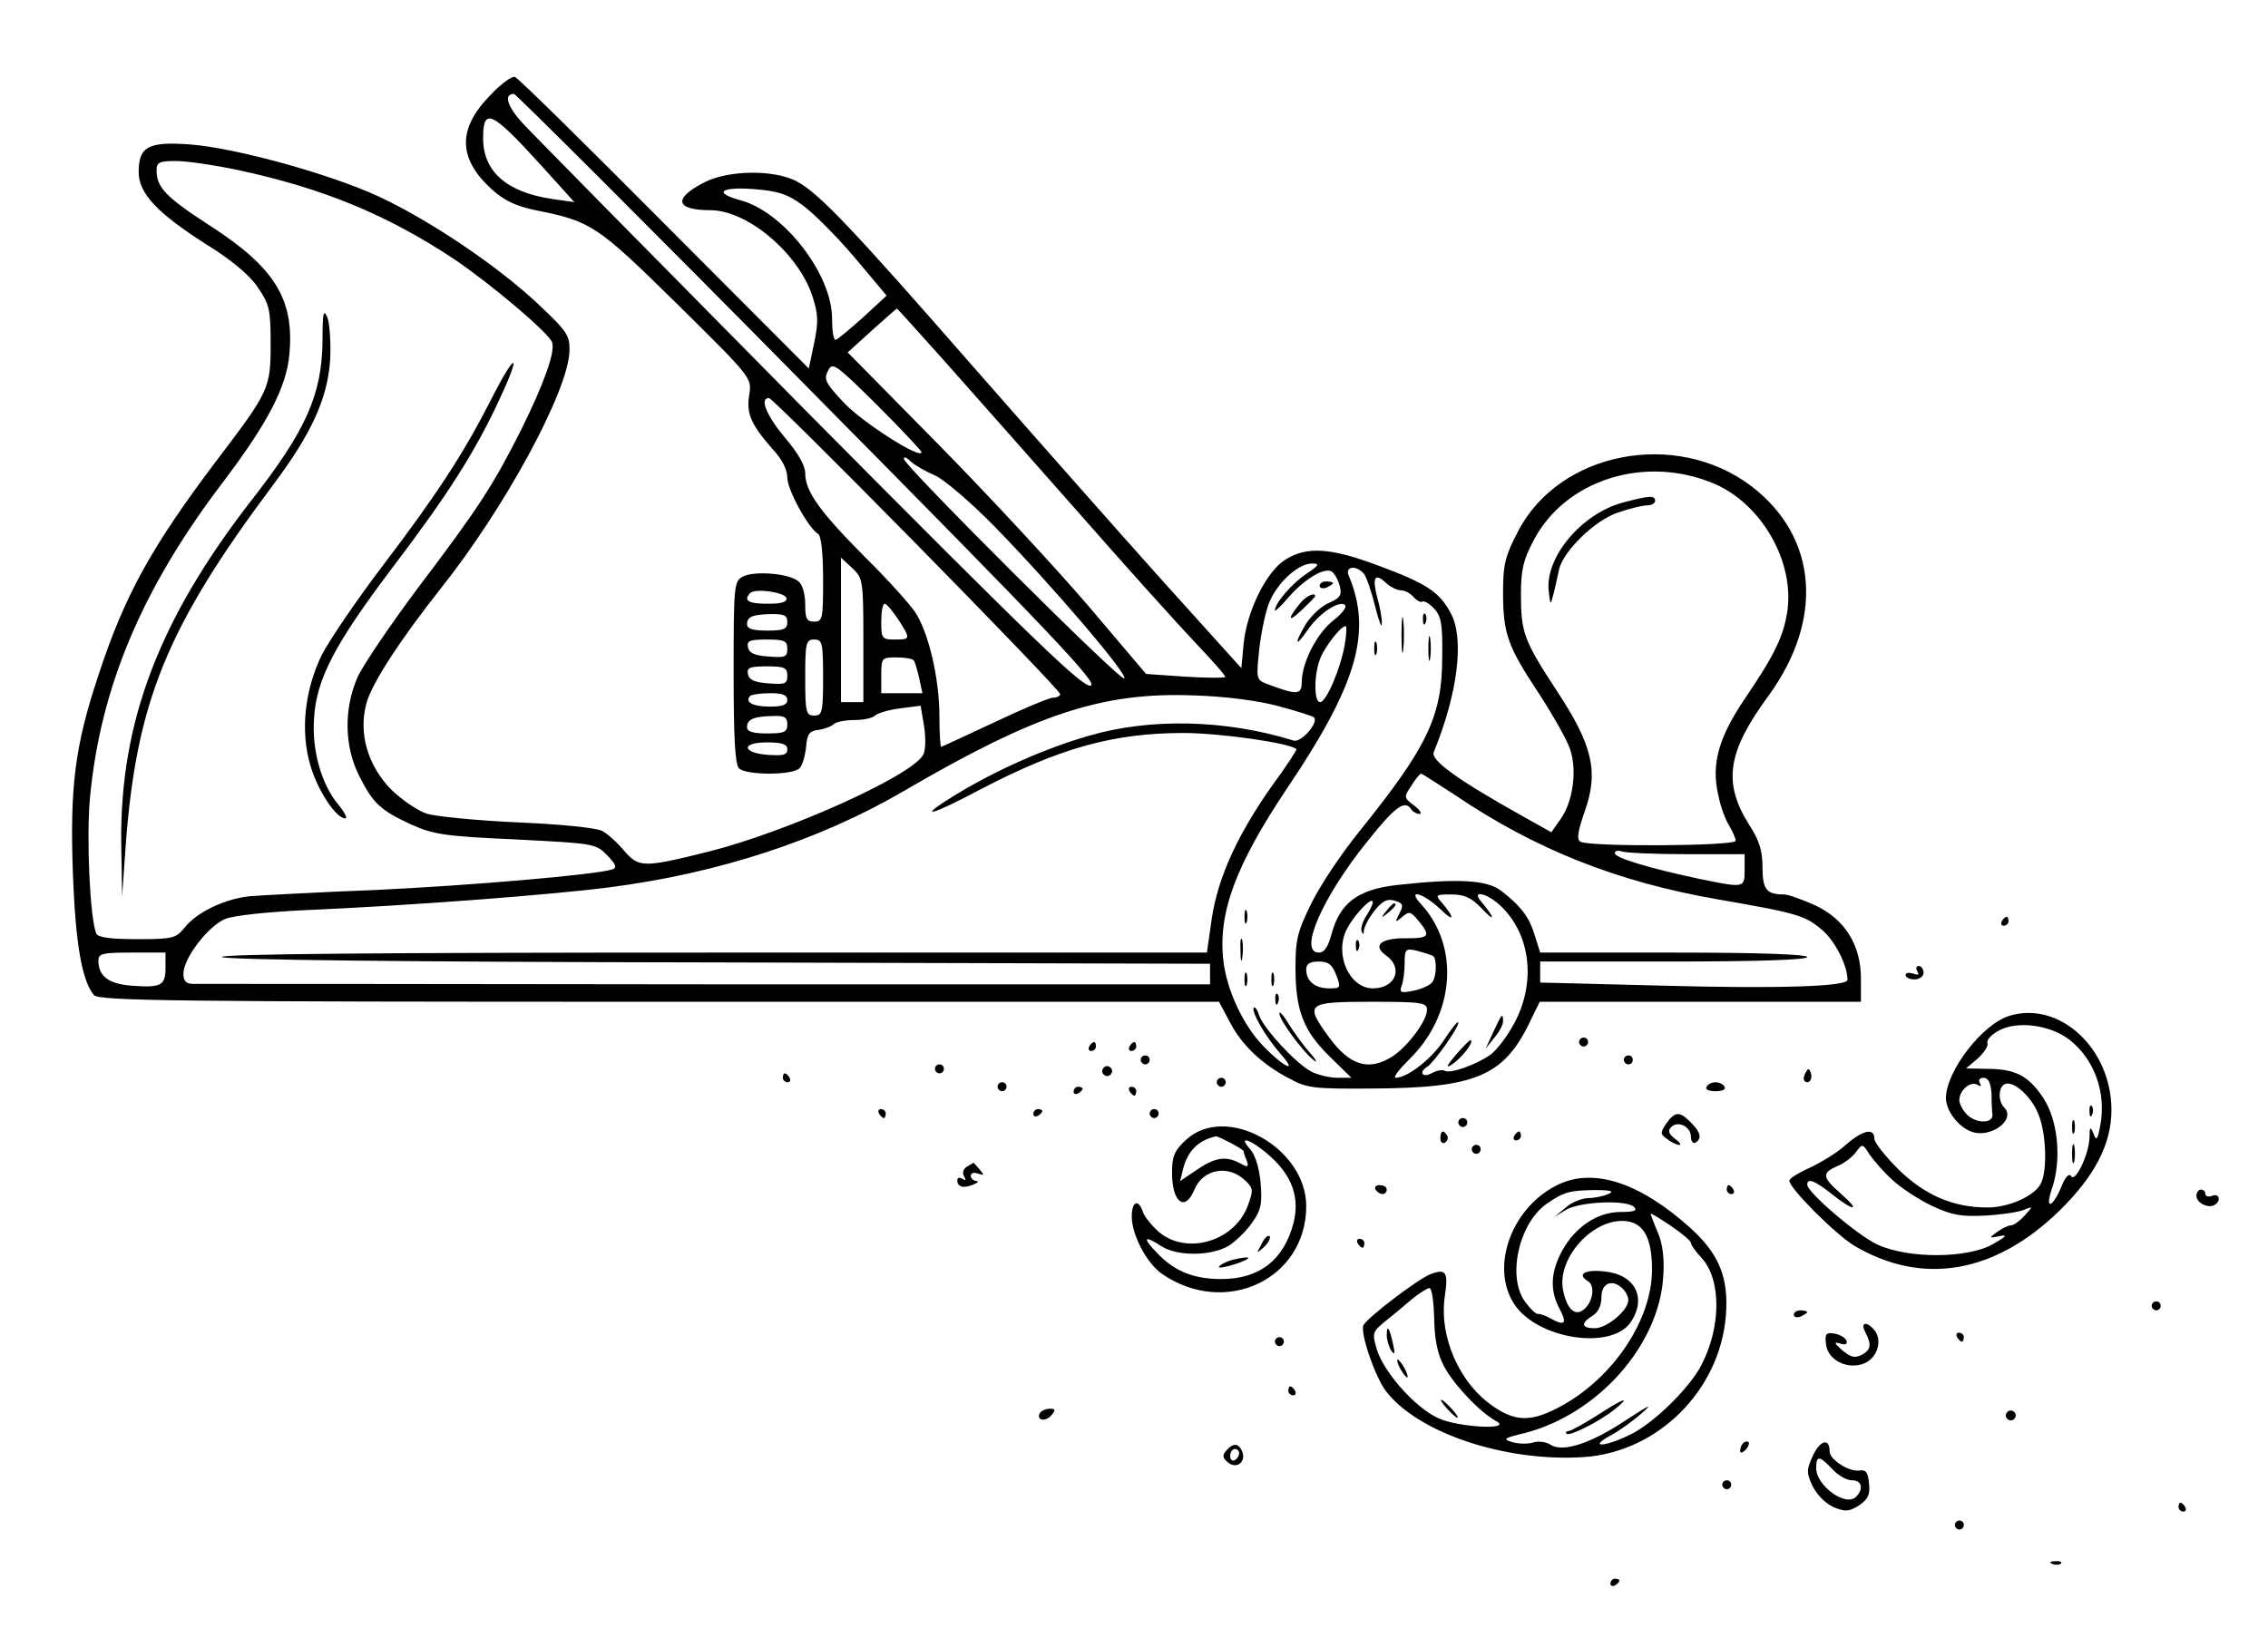
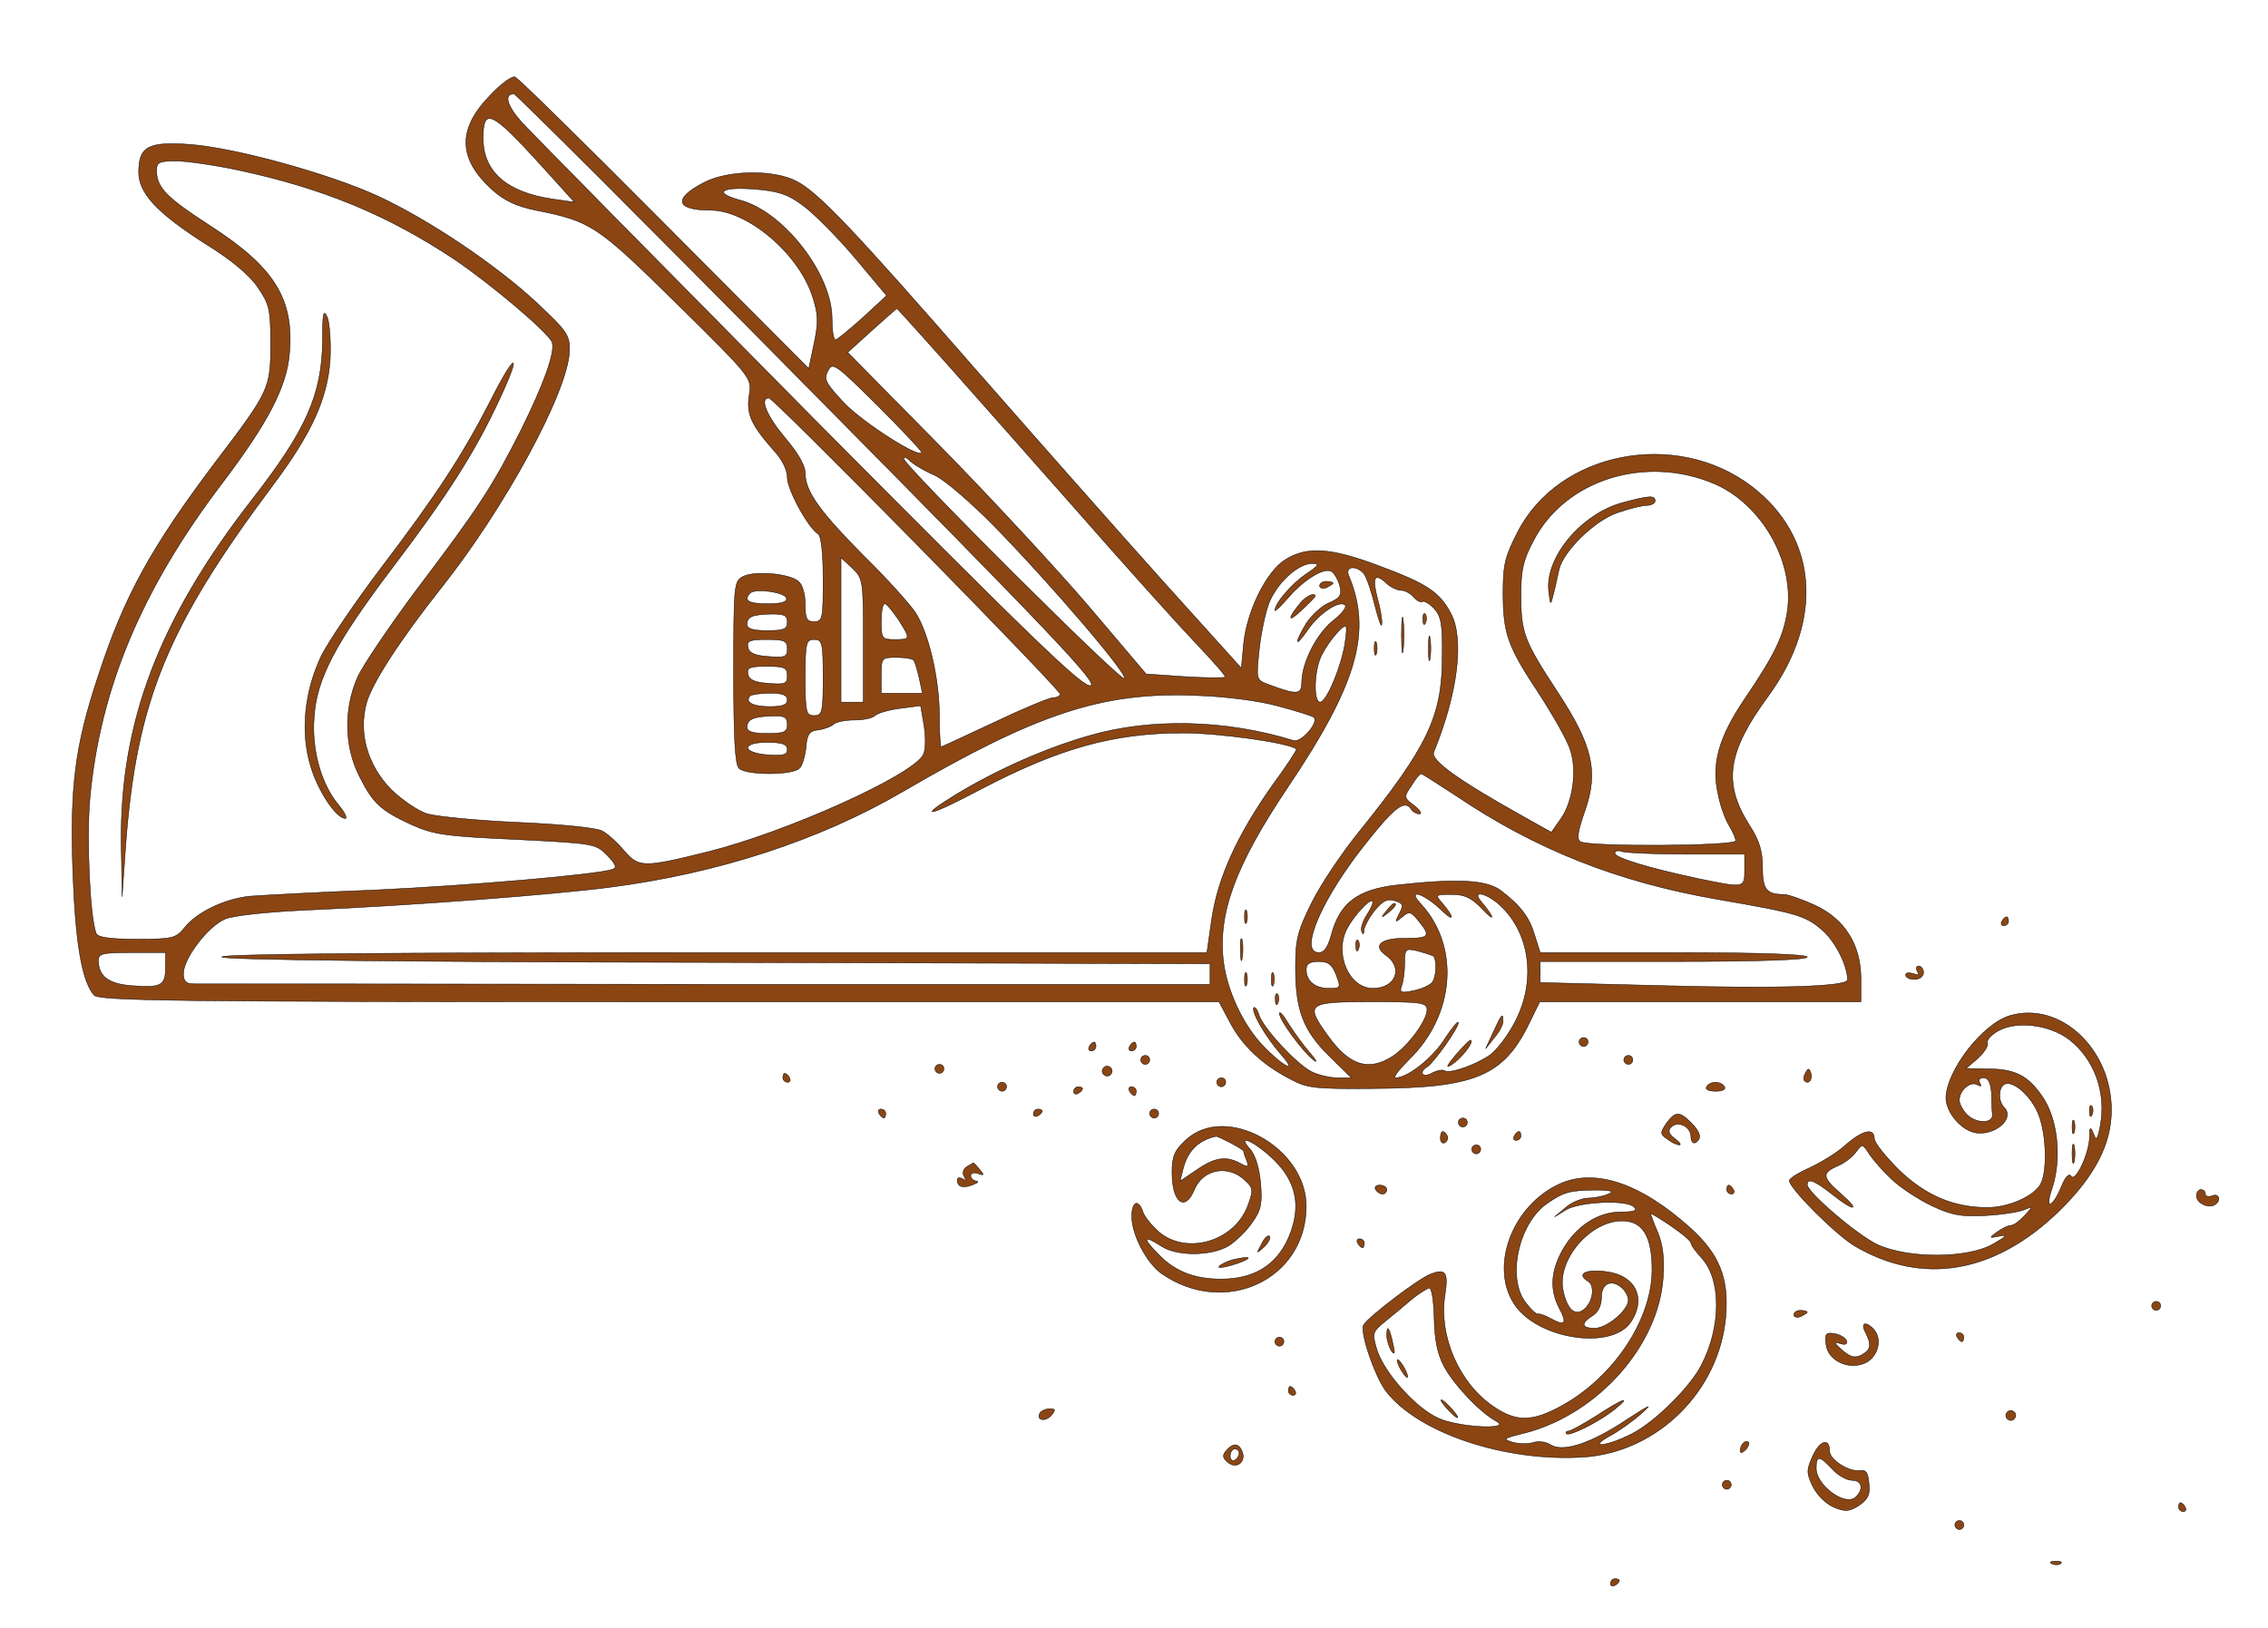
<svg xmlns="http://www.w3.org/2000/svg" version="1.0" width="507pt" height="364pt" viewBox="0 0 507 364" preserveAspectRatio="xMidYMid meet">
-   <g transform="translate(0,364) scale(0.1,-0.1)" fill="#000000" stroke="none">
+   <g transform="translate(0,364) scale(0.1,-0.1)" fill="#8b4513" stroke="currentColor">
    <path d="M1095 3426 c-73 -75 -71 -141 5 -210 28 -25 54 -37 97 -46 125 -25 137 -33 316 -209 167 -165 168 -166 162 -203 -7 -42 3 -66 51 -121 22 -23 34 -47 34 -65 0 -27 47 -113 69 -126 7 -5 11 -44 11 -102 0 -87 -1 -94 -20 -94 -17 0 -20 7 -20 39 0 22 -6 44 -15 51 -21 18 -98 24 -124 11 -20 -11 -21 -17 -21 -214 0 -145 3 -206 12 -215 16 -16 123 -16 136 1 6 6 12 28 14 47 2 29 8 36 28 38 14 2 29 8 34 13 6 5 26 9 46 9 20 0 40 4 46 10 5 5 31 13 56 16 l46 6 8 -47 c4 -28 3 -55 -3 -64 -29 -48 -307 -172 -478 -215 -148 -37 -157 -36 -190 2 -15 18 -37 38 -49 44 -12 7 -93 15 -186 19 -91 4 -182 13 -204 19 -21 6 -57 31 -81 54 -53 54 -74 126 -56 193 12 45 76 143 167 258 143 180 283 438 287 529 1 36 -4 44 -72 108 -90 84 -238 184 -353 238 -110 51 -320 109 -423 117 -94 7 -115 -5 -115 -62 0 -47 41 -91 149 -160 57 -35 99 -70 117 -97 26 -38 29 -49 29 -127 0 -99 -3 -106 -121 -261 -145 -192 -206 -302 -264 -480 -53 -159 -64 -250 -57 -445 6 -155 20 -238 47 -270 11 -13 181 -15 1264 -15 l1251 0 24 -45 c27 -52 72 -95 134 -127 38 -21 55 -23 182 -22 232 1 296 27 354 147 l23 47 359 0 359 0 0 52 c0 75 -36 133 -103 164 -29 13 -60 24 -69 24 -39 0 -48 11 -48 61 0 36 -7 60 -30 95 -59 94 -49 163 44 289 124 171 109 355 -39 468 -169 128 -430 77 -522 -102 -28 -54 -33 -73 -33 -135 0 -93 10 -121 81 -228 31 -48 63 -104 69 -124 16 -47 6 -117 -21 -155 l-21 -30 -66 37 c-143 80 -204 124 -197 142 54 132 69 254 38 311 -25 47 -53 66 -161 106 -106 40 -160 44 -208 14 -43 -26 -87 -116 -94 -189 l-5 -54 -175 194 c-96 107 -285 321 -420 475 -277 317 -350 394 -400 420 -50 26 -152 25 -206 -3 -70 -36 -64 -62 14 -62 82 0 196 -95 228 -192 13 -40 14 -57 4 -105 l-12 -57 -323 324 c-177 178 -327 326 -334 328 -7 2 -32 -16 -56 -42z m713 -655 c549 -555 648 -660 630 -664 -17 -5 -124 98 -628 606 -333 337 -623 631 -644 654 -33 37 -40 63 -17 63 4 0 301 -296 659 -659z m-599 500 l75 -83 -49 7 c-102 15 -155 61 -155 136 0 70 19 61 129 -60z m-678 -11 c192 -41 336 -101 485 -200 84 -57 209 -163 218 -185 8 -21 -18 -93 -69 -196 -63 -125 -96 -176 -231 -354 -62 -83 -123 -173 -135 -200 -31 -71 -29 -155 4 -220 31 -62 48 -77 117 -109 49 -22 76 -26 233 -33 174 -9 178 -9 204 -35 20 -21 23 -28 12 -32 -37 -12 -317 -36 -529 -46 -129 -5 -256 -12 -282 -14 -56 -6 -119 -36 -146 -71 -19 -23 -26 -25 -106 -25 -60 0 -88 4 -91 13 -14 35 -22 212 -14 302 23 247 116 468 296 705 101 133 144 215 150 289 11 122 -33 193 -177 286 -99 64 -120 86 -120 124 0 18 6 21 43 21 24 0 86 -9 138 -20z m1262 -78 c23 -16 75 -68 116 -116 l73 -87 -53 -49 c-30 -27 -57 -49 -61 -50 -5 0 -8 22 -8 48 0 99 -108 238 -204 264 -63 17 -45 31 31 25 51 -4 74 -11 106 -35z m318 -349 c58 -65 192 -217 299 -338 106 -121 225 -253 263 -293 38 -40 68 -74 66 -76 -2 -2 -43 -2 -90 1 l-87 6 -128 151 c-71 83 -221 245 -334 360 l-205 208 54 49 c30 27 55 49 56 49 1 0 49 -53 106 -117z m-51 -204 c0 -18 -133 67 -174 111 -41 44 -45 52 -35 71 10 20 16 16 110 -77 54 -54 99 -102 99 -105z m-11 -206 c177 -180 321 -330 321 -335 0 -4 -7 -8 -16 -8 -8 0 -68 -25 -131 -55 -64 -30 -118 -55 -119 -55 -2 0 -4 30 -4 68 0 85 -24 187 -54 233 -13 19 -64 76 -114 125 -99 100 -132 145 -132 186 0 17 -16 45 -45 79 -41 49 -58 89 -36 89 5 0 153 -147 330 -327z m41 154 c19 -8 79 -59 132 -113 130 -133 304 -337 291 -341 -11 -4 -485 469 -492 490 -2 7 5 5 15 -5 10 -9 35 -23 54 -31z m1743 -19 c104 -45 177 -171 163 -281 -8 -58 -28 -100 -96 -200 -58 -86 -75 -146 -59 -214 5 -27 17 -58 25 -70 7 -12 14 -27 14 -33 0 -12 -328 -14 -347 -2 -9 5 -6 23 10 69 31 88 17 147 -62 267 -74 113 -81 131 -81 216 0 55 5 78 28 121 71 137 251 193 405 127z m-1903 -350 l0 -138 -25 0 -25 0 0 162 0 161 25 -23 c24 -23 25 -27 25 -162z m989 148 c-32 -22 -69 -65 -69 -81 0 -3 14 10 31 30 36 41 80 67 96 57 6 -4 14 -18 18 -32 5 -21 1 -27 -24 -38 -17 -7 -39 -28 -51 -46 -27 -45 -26 -57 3 -15 25 37 71 68 84 56 4 -5 -8 -20 -26 -34 -37 -29 -70 -93 -71 -137 0 -30 -9 -31 -76 -6 -26 10 -26 11 -19 78 4 37 14 84 22 104 18 45 65 88 96 88 18 0 16 -4 -14 -24z m130 1 c6 -8 17 -40 25 -73 8 -32 15 -50 15 -39 1 11 -4 37 -10 58 -12 46 -6 57 19 34 10 -10 26 -17 34 -17 9 0 21 -7 28 -15 7 -8 16 -13 20 -10 4 2 16 -5 26 -16 16 -17 19 -36 18 -108 0 -133 -33 -201 -186 -391 -38 -47 -86 -118 -106 -159 -32 -64 -36 -83 -36 -145 0 -96 18 -141 76 -198 l49 -48 -31 0 c-17 0 -43 6 -59 14 -34 18 -106 96 -116 125 -4 13 -9 20 -12 18 -7 -8 25 -64 60 -104 40 -45 7 -30 -40 19 -44 46 -80 123 -88 188 -13 108 27 215 142 387 157 233 191 350 138 476 -9 21 17 24 34 4z m-1291 -54 c2 -9 -10 -13 -42 -13 -43 0 -55 7 -39 24 12 11 76 2 81 -11z m250 -48 c28 -44 28 -45 -8 -45 -28 0 -30 2 -30 40 0 22 3 40 8 40 4 0 17 -16 30 -35z m-248 -6 c0 -16 -8 -19 -45 -19 -32 0 -45 4 -45 14 0 17 11 22 56 23 27 0 34 -3 34 -18z m1246 -51 c-9 -52 -41 -128 -55 -128 -14 0 -14 61 0 97 10 26 46 73 57 73 3 0 2 -19 -2 -42z m-1246 -9 c0 -18 -5 -20 -42 -17 -31 2 -44 8 -46 21 -3 14 4 17 42 17 40 0 46 -3 46 -21z m80 -64 c0 -78 -2 -85 -20 -85 -18 0 -20 7 -20 85 0 78 2 85 20 85 18 0 20 -7 20 -85z m203 38 c3 -5 8 -23 12 -40 l7 -33 -46 0 -46 0 0 40 c0 39 1 40 34 40 19 0 37 -3 39 -7z m-283 -34 c0 -18 -5 -20 -42 -17 -31 2 -44 8 -46 21 -3 14 4 17 42 17 40 0 46 -3 46 -21z m0 -54 c0 -11 -11 -15 -39 -15 -38 0 -57 10 -44 24 3 3 24 6 45 6 27 0 38 -4 38 -15z m1098 -14 c41 -11 76 -22 79 -25 12 -11 -28 -57 -45 -52 -151 47 -320 51 -457 11 -98 -28 -206 -76 -297 -131 -93 -57 -61 -50 54 11 176 92 297 126 453 126 81 0 237 -22 253 -36 2 -1 -22 -38 -53 -80 -78 -110 -122 -206 -136 -298 l-11 -77 -1106 0 c-734 0 -1103 -3 -1096 -10 6 -6 396 -11 1109 -12 l1100 -3 0 -23 0 -23 -1125 0 c-619 1 -1135 1 -1147 1 -17 0 -23 6 -23 23 0 34 55 106 93 122 19 8 95 16 182 20 231 10 547 34 678 51 241 31 469 105 657 215 298 174 445 222 650 214 69 -2 145 -12 188 -24z m-1098 -41 c0 -17 -7 -20 -45 -20 -32 0 -45 4 -45 14 0 18 15 24 58 25 26 1 32 -3 32 -19z m0 -56 c0 -12 -9 -14 -42 -12 -59 4 -63 28 -4 28 35 0 46 -4 46 -16z m1493 -102 c179 -121 362 -194 587 -233 179 -31 196 -36 235 -70 28 -25 55 -78 55 -110 0 -15 -155 -20 -411 -13 l-276 7 0 23 0 24 298 0 c193 0 299 4 299 10 0 6 -106 10 -298 10 l-299 0 -12 38 c-12 41 -31 66 -75 100 -32 25 -99 28 -234 13 -87 -10 -126 -40 -145 -108 -8 -30 -16 -43 -29 -43 -46 0 8 124 109 249 61 77 84 94 98 71 3 -5 12 -10 18 -10 7 0 1 9 -12 19 -23 17 -23 19 -6 44 9 15 19 27 22 27 2 0 36 -22 76 -48z m518 -132 l129 0 0 -35 c0 -41 0 -41 -102 -20 -113 24 -188 47 -188 57 0 6 7 7 16 4 9 -3 74 -6 145 -6z m-552 -122 c32 -32 35 -22 3 15 -14 16 -12 17 22 17 30 0 45 -7 69 -32 30 -32 29 -21 -1 15 -24 27 9 22 41 -7 69 -64 82 -173 31 -266 -15 -28 -39 -59 -53 -69 -32 -22 -90 -43 -102 -35 -5 3 -18 0 -29 -6 -21 -11 -29 3 -9 15 15 10 69 86 69 98 0 6 -13 -10 -29 -34 -27 -44 -84 -89 -111 -89 -7 0 7 18 30 41 102 99 114 252 27 347 -33 35 2 27 42 -10z m-163 -13 c-10 -15 -15 -32 -12 -38 3 -8 5 -6 5 3 1 8 11 28 24 44 18 22 28 27 45 22 19 -6 20 -10 10 -29 -10 -20 -10 -21 7 -7 15 13 19 12 36 -9 28 -34 24 -39 -26 -39 -58 1 -78 -16 -47 -38 40 -28 22 -74 -29 -74 -53 0 -87 77 -58 133 15 29 51 68 57 62 3 -2 -3 -16 -12 -30z m147 -92 c9 -5 9 -45 -1 -59 -4 -6 -22 -15 -41 -19 -29 -6 -33 -5 -28 10 4 9 7 32 7 51 0 32 2 34 28 28 15 -4 30 -9 35 -11z m-2833 -27 c0 -40 -10 -45 -76 -40 -51 4 -74 21 -74 56 0 16 9 18 75 18 l75 0 0 -34z m2617 -16 c11 -29 10 -30 -16 -30 -31 0 -51 16 -51 42 0 13 8 18 28 18 22 0 30 -7 39 -30z m203 -78 c0 -24 -42 -81 -77 -104 -53 -34 -96 -21 -143 44 -54 74 -49 78 95 78 114 0 125 -2 125 -18z" />
    <path d="M721 2879 c-1 -121 -37 -201 -156 -354 -209 -268 -297 -499 -294 -770 l2 -120 8 115 c24 321 92 488 329 805 87 116 122 194 128 280 2 38 -1 81 -6 95 -9 20 -11 11 -11 -51z" />
    <path d="M1097 2745 c-62 -121 -119 -209 -246 -376 -56 -74 -115 -161 -132 -194 -38 -79 -48 -170 -25 -247 16 -55 57 -118 78 -118 5 0 -1 13 -15 30 -38 45 -60 121 -55 193 5 89 47 168 177 340 121 159 184 258 238 375 51 109 35 106 -20 -3z" />
    <path d="M3627 2516 c-92 -25 -173 -122 -165 -197 4 -34 4 -34 11 -6 4 15 9 39 12 53 9 41 80 111 132 128 26 9 55 16 65 16 10 0 18 5 18 10 0 13 -13 12 -73 -4z" />
    <path d="M2950 2330 c0 -5 7 -7 15 -4 8 4 15 8 15 10 0 2 -7 4 -15 4 -8 0 -15 -4 -15 -10z" />
    <path d="M2908 2293 c-30 -36 -30 -47 0 -19 18 17 32 31 32 33 0 9 -19 1 -32 -14z" />
    <path d="M3133 2220 c0 -36 2 -50 4 -32 2 17 2 47 0 65 -2 17 -4 3 -4 -33z" />
    <path d="M3181 2254 c0 -11 3 -14 6 -6 3 7 2 16 -1 19 -3 4 -6 -2 -5 -13z" />
    <path d="M3193 2190 c0 -25 2 -35 4 -22 2 12 2 32 0 45 -2 12 -4 2 -4 -23z" />
    <path d="M3072 2190 c0 -14 2 -19 5 -12 2 6 2 18 0 25 -3 6 -5 1 -5 -13z" />
    <path d="M2782 1590 c0 -14 2 -19 5 -12 2 6 2 18 0 25 -3 6 -5 1 -5 -13z" />
    <path d="M2773 1515 c0 -22 2 -30 4 -17 2 12 2 30 0 40 -3 9 -5 -1 -4 -23z" />
    <path d="M2782 1450 c0 -14 2 -19 5 -12 2 6 2 18 0 25 -3 6 -5 1 -5 -13z" />
    <path d="M2842 1450 c0 -14 2 -19 5 -12 2 6 2 18 0 25 -3 6 -5 1 -5 -13z" />
    <path d="M2851 1404 c0 -11 3 -14 6 -6 3 7 2 16 -1 19 -3 4 -6 -2 -5 -13z" />
    <path d="M2860 1374 c0 -15 52 -85 76 -104 10 -8 7 -1 -7 15 -15 17 -36 46 -48 65 -11 19 -21 30 -21 24z" />
    <path d="M3338 1332 l-17 -37 19 24 c11 13 20 29 20 37 0 21 -3 17 -22 -24z" />
    <path d="M3255 1282 c-22 -26 -24 -32 -9 -22 20 13 49 49 42 54 -2 2 -16 -13 -33 -32z" />
    <path d="M3099 1603 c-13 -16 -12 -17 4 -4 16 13 21 21 13 21 -2 0 -10 -8 -17 -17z" />
    <path d="M3031 1524 c0 -11 3 -14 6 -6 3 7 2 16 -1 19 -3 4 -6 -2 -5 -13z" />
    <path d="M4475 1580 c-3 -5 -1 -10 4 -10 6 0 11 5 11 10 0 6 -2 10 -4 10 -3 0 -8 -4 -11 -10z" />
    <path d="M4286 1468 c5 -8 2 -9 -9 -5 -10 3 -17 2 -17 -3 0 -6 9 -10 20 -10 11 0 20 7 20 15 0 8 -5 15 -11 15 -5 0 -7 -5 -3 -12z" />
    <path d="M4493 1369 c-61 -18 -142 -123 -143 -184 0 -28 27 -64 56 -75 43 -17 102 26 74 54 -13 13 -13 43 0 51 17 11 56 -21 74 -60 20 -41 24 -131 8 -162 -15 -28 -72 -53 -119 -53 -76 0 -139 27 -198 84 -30 30 -55 61 -55 70 0 25 -26 19 -64 -14 -18 -17 -55 -39 -80 -51 -25 -11 -46 -24 -46 -29 0 -17 104 -121 146 -146 153 -90 315 -61 459 80 78 77 115 148 115 224 0 137 -115 244 -227 211z m132 -53 c57 -44 84 -119 70 -193 -6 -32 -9 -35 -15 -18 -7 17 -9 16 -9 -8 -1 -38 -32 -102 -41 -87 -4 7 -12 0 -20 -19 -21 -52 -40 -59 -23 -9 22 65 14 153 -20 204 -33 49 -62 64 -125 64 l-47 1 26 22 c14 13 24 28 22 34 -3 7 8 19 24 28 41 23 114 14 158 -19z m-173 -121 c0 -19 1 -41 2 -47 2 -20 -34 -21 -55 -2 -10 9 -19 25 -19 34 0 23 26 44 41 34 8 -4 9 -3 5 4 -4 7 -1 12 8 12 11 0 16 -11 18 -35z m-222 -193 c19 -18 59 -44 88 -58 45 -21 65 -25 121 -22 36 2 75 8 86 13 20 8 20 8 1 -13 -11 -12 -24 -22 -31 -22 -6 0 -20 -7 -31 -15 -18 -13 -18 -14 6 -9 19 4 15 -1 -15 -18 -56 -32 -188 -33 -258 -1 -45 21 -157 117 -157 134 0 16 17 9 55 -21 50 -40 66 -39 20 1 -42 37 -43 46 -7 62 15 6 33 20 41 31 14 19 15 19 30 -5 9 -13 31 -39 51 -57z" />
    <path d="M4671 1154 c0 -11 3 -14 6 -6 3 7 2 16 -1 19 -3 4 -6 -2 -5 -13z" />
    <path d="M4632 1120 c0 -14 2 -19 5 -12 2 6 2 18 0 25 -3 6 -5 1 -5 -13z" />
    <path d="M4632 1060 c0 -19 2 -27 5 -17 2 9 2 25 0 35 -3 9 -5 1 -5 -18z" />
    <path d="M3530 1310 c0 -5 5 -10 10 -10 6 0 10 5 10 10 0 6 -4 10 -10 10 -5 0 -10 -4 -10 -10z" />
    <path d="M2435 1300 c-3 -5 -1 -10 4 -10 6 0 11 5 11 10 0 6 -2 10 -4 10 -3 0 -8 -4 -11 -10z" />
    <path d="M2525 1300 c-3 -5 -1 -10 4 -10 6 0 11 5 11 10 0 6 -2 10 -4 10 -3 0 -8 -4 -11 -10z" />
    <path d="M2550 1270 c0 -5 5 -10 10 -10 6 0 10 5 10 10 0 6 -4 10 -10 10 -5 0 -10 -4 -10 -10z" />
    <path d="M3630 1270 c0 -5 5 -10 10 -10 6 0 10 5 10 10 0 6 -4 10 -10 10 -5 0 -10 -4 -10 -10z" />
    <path d="M2090 1250 c0 -5 5 -10 10 -10 6 0 10 5 10 10 0 6 -4 10 -10 10 -5 0 -10 -4 -10 -10z" />
    <path d="M2466 1251 c-4 -5 -2 -12 3 -15 5 -4 12 -2 15 3 4 5 2 12 -3 15 -5 4 -12 2 -15 -3z" />
    <path d="M4036 1241 c-4 -7 -5 -15 -2 -18 9 -9 19 4 14 18 -4 11 -6 11 -12 0z" />
    <path d="M1750 1230 c0 -5 5 -10 11 -10 5 0 7 5 4 10 -3 6 -8 10 -11 10 -2 0 -4 -4 -4 -10z" />
    <path d="M2720 1220 c0 -5 5 -10 10 -10 6 0 10 5 10 10 0 6 -4 10 -10 10 -5 0 -10 -4 -10 -10z" />
    <path d="M2230 1210 c0 -5 5 -10 10 -10 6 0 10 5 10 10 0 6 -4 10 -10 10 -5 0 -10 -4 -10 -10z" />
    <path d="M3815 1210 c-4 -6 5 -10 20 -10 15 0 24 4 20 10 -3 6 -12 10 -20 10 -8 0 -17 -4 -20 -10z" />
    <path d="M2400 1199 c0 -5 5 -7 10 -4 6 3 10 8 10 11 0 2 -4 4 -10 4 -5 0 -10 -5 -10 -11z" />
    <path d="M2525 1200 c3 -5 8 -10 11 -10 2 0 4 5 4 10 0 6 -5 10 -11 10 -5 0 -7 -4 -4 -10z" />
    <path d="M1965 1150 c3 -5 8 -10 11 -10 2 0 4 5 4 10 0 6 -5 10 -11 10 -5 0 -7 -4 -4 -10z" />
    <path d="M2310 1149 c0 -5 5 -7 10 -4 6 3 10 8 10 11 0 2 -4 4 -10 4 -5 0 -10 -5 -10 -11z" />
    <path d="M2570 1150 c0 -5 5 -10 10 -10 6 0 10 5 10 10 0 6 -4 10 -10 10 -5 0 -10 -4 -10 -10z" />
    <path d="M3725 1128 c-14 -21 -14 -24 2 -35 9 -7 21 -13 27 -13 5 0 1 6 -10 14 -14 11 -16 18 -8 26 15 15 44 1 44 -22 0 -10 5 -16 10 -13 15 9 12 23 -10 45 -26 26 -35 25 -55 -2z" />
    <path d="M3260 1130 c0 -5 5 -10 10 -10 6 0 10 5 10 10 0 6 -4 10 -10 10 -5 0 -10 -4 -10 -10z" />
    <path d="M2651 1091 c-26 -24 -31 -37 -31 -73 0 -67 29 -89 50 -38 19 46 76 57 114 20 18 -17 18 -22 5 -57 -30 -79 -136 -110 -198 -58 -16 14 -33 35 -36 45 -10 30 -25 24 -25 -10 0 -41 33 -104 67 -128 141 -98 323 -13 323 151 0 131 -180 231 -269 148z m99 -6 c17 -9 30 -17 30 -19 0 -3 3 -12 7 -21 5 -15 3 -16 -15 -6 -32 17 -56 13 -97 -15 l-37 -25 7 28 c10 40 35 64 73 72 2 1 16 -6 32 -14z m90 -31 c50 -45 66 -94 51 -151 -22 -81 -76 -123 -161 -123 -62 0 -106 18 -144 59 -33 34 -29 40 11 14 34 -22 110 -22 149 1 16 10 40 33 53 52 20 28 23 43 19 89 -3 34 -12 62 -23 75 -31 34 3 22 45 -16z" />
    <path d="M2820 858 c-12 -22 -12 -22 6 -6 10 10 15 20 12 24 -4 3 -12 -5 -18 -18z" />
    <path d="M2755 823 c-11 -3 -24 -9 -29 -14 -5 -5 5 -4 24 1 51 15 55 25 5 13z" />
    <path d="M3220 1094 c0 -8 5 -12 10 -9 6 4 8 11 5 16 -9 14 -15 11 -15 -7z" />
    <path d="M3385 1100 c-3 -5 -1 -10 4 -10 6 0 11 5 11 10 0 6 -2 10 -4 10 -3 0 -8 -4 -11 -10z" />
    <path d="M3290 1070 c0 -5 5 -10 10 -10 6 0 10 5 10 10 0 6 -4 10 -10 10 -5 0 -10 -4 -10 -10z" />
    <path d="M2161 1031 c-8 -5 -10 -14 -6 -21 5 -9 4 -11 -3 -6 -7 4 -12 3 -12 -3 0 -15 13 -19 35 -10 11 4 14 8 8 8 -7 1 -13 6 -13 12 0 6 7 8 16 5 14 -5 15 -4 4 9 -7 8 -13 15 -14 15 0 0 -7 -4 -15 -9z" />
    <path d="M3485 992 c-105 -49 -155 -184 -100 -268 51 -78 216 -104 260 -41 37 54 11 107 -58 114 -44 5 -63 -6 -37 -22 15 -9 12 -42 -6 -60 -21 -21 -41 -5 -50 41 -13 68 61 154 132 154 46 0 67 -34 67 -109 0 -112 -86 -241 -203 -305 -64 -35 -100 -36 -150 -2 -77 51 -124 157 -110 249 8 53 2 61 -32 48 -27 -10 -140 -96 -150 -114 -8 -16 24 -111 49 -146 71 -95 269 -161 445 -149 165 12 302 149 316 315 7 86 -15 139 -79 197 -112 101 -215 135 -294 98z m110 -22 c-11 -5 -32 -9 -46 -9 -15 -1 -37 -10 -50 -22 l-24 -20 26 16 c31 18 135 23 152 6 8 -8 0 -11 -30 -11 -51 0 -100 -32 -130 -85 -26 -47 -29 -88 -8 -129 19 -35 14 -42 -17 -25 -12 7 -26 12 -30 11 -4 -1 -16 10 -27 25 -43 54 -17 176 46 221 39 27 51 30 108 31 37 0 45 -3 30 -9z m185 -109 c0 -5 11 -20 24 -34 44 -48 44 -154 -1 -240 -25 -49 -104 -127 -155 -153 -57 -29 -101 -33 -48 -4 19 10 51 33 70 50 26 23 18 19 -33 -14 -79 -53 -142 -74 -170 -57 -10 7 -27 9 -38 6 -11 -4 -32 -4 -47 0 -24 7 -22 9 28 21 163 43 298 196 308 348 3 42 -1 74 -12 100 -9 21 -16 40 -16 42 0 2 20 -10 45 -27 25 -17 45 -34 45 -38z m-152 -103 c7 -7 12 -18 12 -25 0 -23 -48 -63 -75 -63 -30 0 -32 11 -5 28 13 8 20 23 20 42 0 32 25 41 48 18z m-422 -66 c1 -47 7 -79 22 -107 21 -40 80 -103 117 -123 37 -20 -85 -14 -130 7 -51 23 -121 102 -137 153 -11 37 -10 40 18 63 16 13 43 35 59 49 17 14 35 25 40 26 6 0 10 -30 11 -68z" />
    <path d="M3570 475 c-30 -19 -59 -35 -64 -35 -5 0 -7 -3 -4 -6 7 -6 73 27 108 55 38 31 20 25 -40 -14z" />
    <path d="M3100 654 c0 -10 5 -26 10 -34 8 -11 9 -7 4 15 -8 37 -14 45 -14 19z" />
    <path d="M3130 580 c6 -11 13 -20 16 -20 2 0 0 9 -6 20 -6 11 -13 20 -16 20 -2 0 0 -9 6 -20z" />
    <path d="M3235 490 c10 -11 20 -20 23 -20 3 0 -3 9 -13 20 -10 11 -20 20 -23 20 -3 0 3 -9 13 -20z" />
    <path d="M3075 980 c3 -5 10 -10 16 -10 5 0 9 5 9 10 0 6 -7 10 -16 10 -8 0 -12 -4 -9 -10z" />
    <path d="M3860 980 c0 -5 5 -10 11 -10 5 0 7 5 4 10 -3 6 -8 10 -11 10 -2 0 -4 -4 -4 -10z" />
    <path d="M4910 966 c0 -16 27 -29 41 -20 15 9 10 27 -6 20 -8 -3 -15 -1 -15 4 0 6 -4 10 -10 10 -5 0 -10 -6 -10 -14z" />
    <path d="M3035 860 c3 -5 8 -10 11 -10 2 0 4 5 4 10 0 6 -5 10 -11 10 -5 0 -7 -4 -4 -10z" />
    <path d="M4810 720 c0 -5 5 -10 10 -10 6 0 10 5 10 10 0 6 -4 10 -10 10 -5 0 -10 -4 -10 -10z" />
    <path d="M4010 700 c0 -5 7 -7 15 -4 8 4 15 8 15 10 0 2 -7 4 -15 4 -8 0 -15 -4 -15 -10z" />
    <path d="M4170 661 c14 -28 13 -39 -9 -51 -15 -7 -24 -5 -43 11 -18 16 -19 19 -5 15 12 -4 17 -2 15 6 -3 7 -15 14 -27 16 -19 3 -22 0 -19 -24 4 -37 52 -59 89 -41 27 14 37 51 19 73 -18 21 -32 17 -20 -5z" />
    <path d="M4375 650 c3 -5 8 -10 11 -10 2 0 4 5 4 10 0 6 -5 10 -11 10 -5 0 -7 -4 -4 -10z" />
    <path d="M2850 640 c0 -5 5 -10 10 -10 6 0 10 5 10 10 0 6 -4 10 -10 10 -5 0 -10 -4 -10 -10z" />
    <path d="M2880 530 c0 -5 5 -10 11 -10 5 0 7 5 4 10 -3 6 -8 10 -11 10 -2 0 -4 -4 -4 -10z" />
    <path d="M2325 481 c-10 -17 12 -21 25 -6 10 12 10 15 -3 15 -9 0 -18 -4 -22 -9z" />
    <path d="M4486 481 c-4 -5 -2 -12 3 -15 5 -4 12 -2 15 3 4 5 2 12 -3 15 -5 4 -12 2 -15 -3z" />
    <path d="M3897 413 c-4 -3 -7 -11 -7 -17 0 -6 5 -5 12 2 6 6 9 14 7 17 -3 3 -9 2 -12 -2z" />
    <path d="M4053 386 c-15 -33 -15 -39 -1 -69 10 -20 29 -39 47 -47 26 -11 35 -10 57 4 20 14 25 24 22 49 -2 25 -7 31 -21 29 -23 -4 -67 24 -67 43 0 30 -21 25 -37 -9z m43 -31 c13 -14 32 -25 44 -25 22 0 27 -19 9 -37 -23 -23 -89 25 -89 64 0 29 7 29 36 -2z" />
    <path d="M2741 396 c-9 -10 -8 -16 4 -26 19 -16 41 1 32 24 -8 20 -21 20 -36 2z m29 -5 c0 -6 -4 -13 -10 -16 -5 -3 -10 1 -10 9 0 9 5 16 10 16 6 0 10 -4 10 -9z" />
    <path d="M3850 320 c0 -5 5 -10 10 -10 6 0 10 5 10 10 0 6 -4 10 -10 10 -5 0 -10 -4 -10 -10z" />
    <path d="M4870 270 c0 -5 5 -10 11 -10 5 0 7 5 4 10 -3 6 -8 10 -11 10 -2 0 -4 -4 -4 -10z" />
    <path d="M4370 230 c0 -5 5 -10 10 -10 6 0 10 5 10 10 0 6 -4 10 -10 10 -5 0 -10 -4 -10 -10z" />
    <path d="M4588 143 c7 -3 16 -2 19 1 4 3 -2 6 -13 5 -11 0 -14 -3 -6 -6z" />
    <path d="M3600 99 c0 -5 5 -7 10 -4 6 3 10 8 10 11 0 2 -4 4 -10 4 -5 0 -10 -5 -10 -11z" />
  </g>
</svg>
